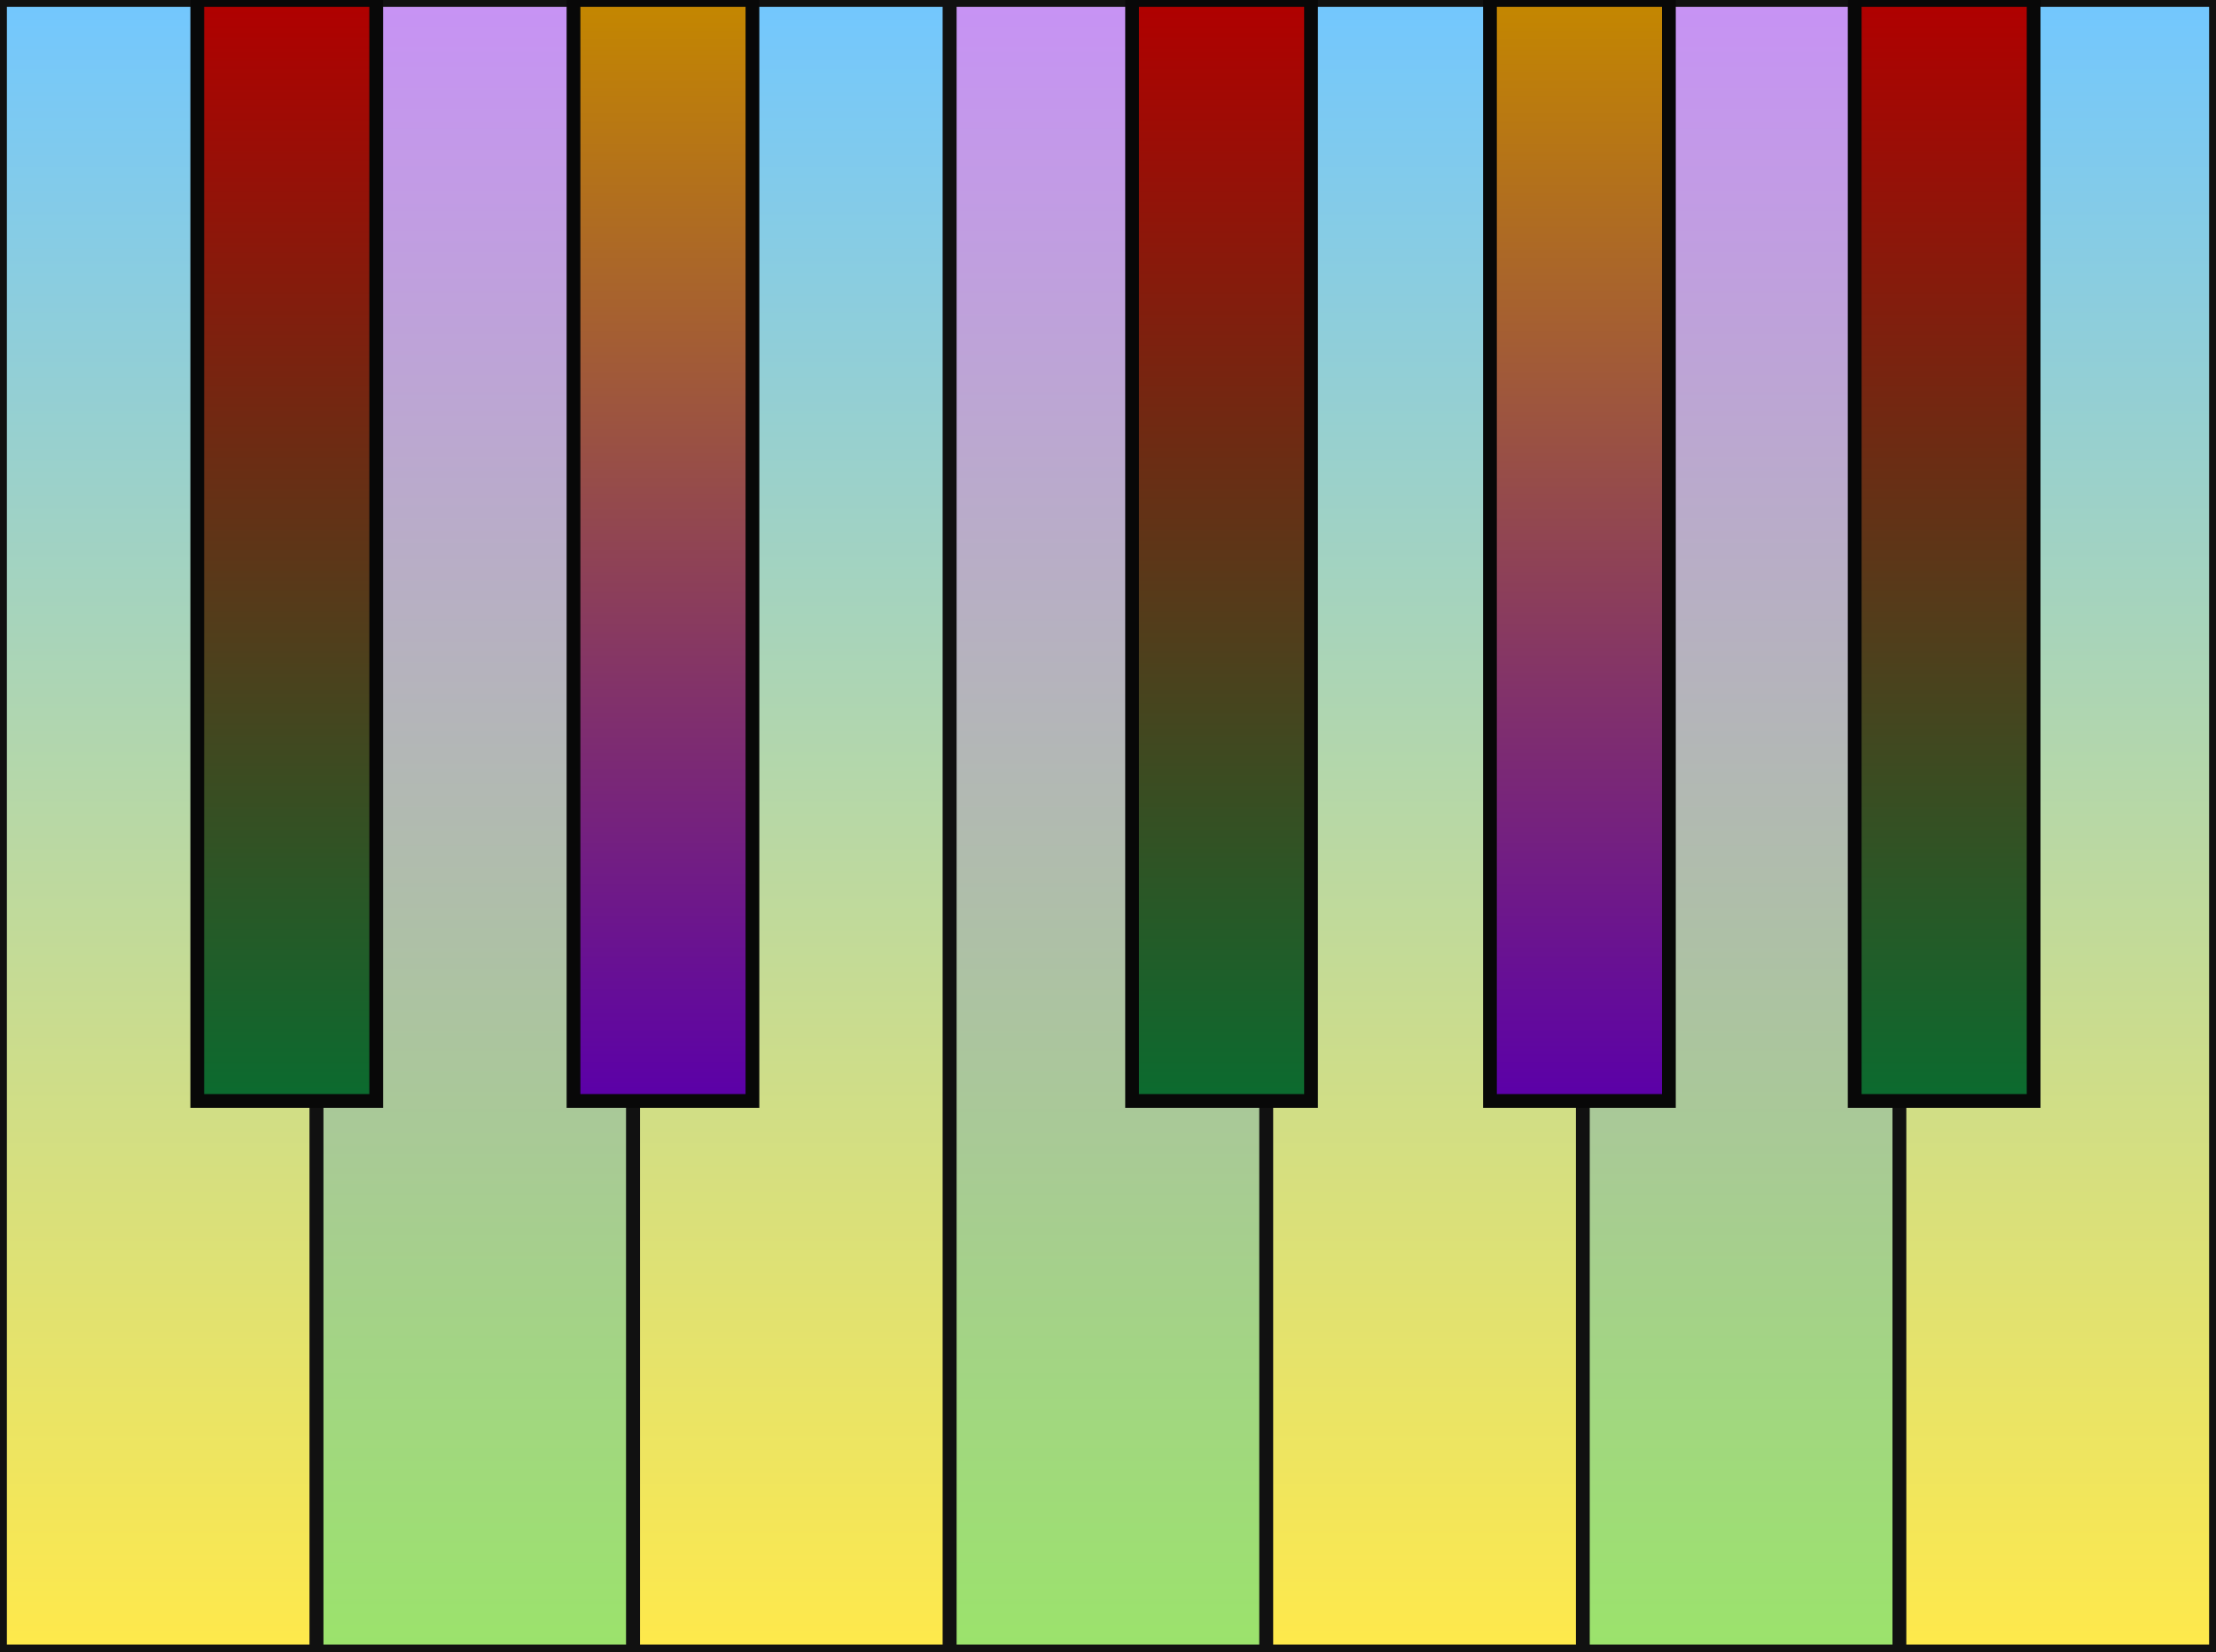
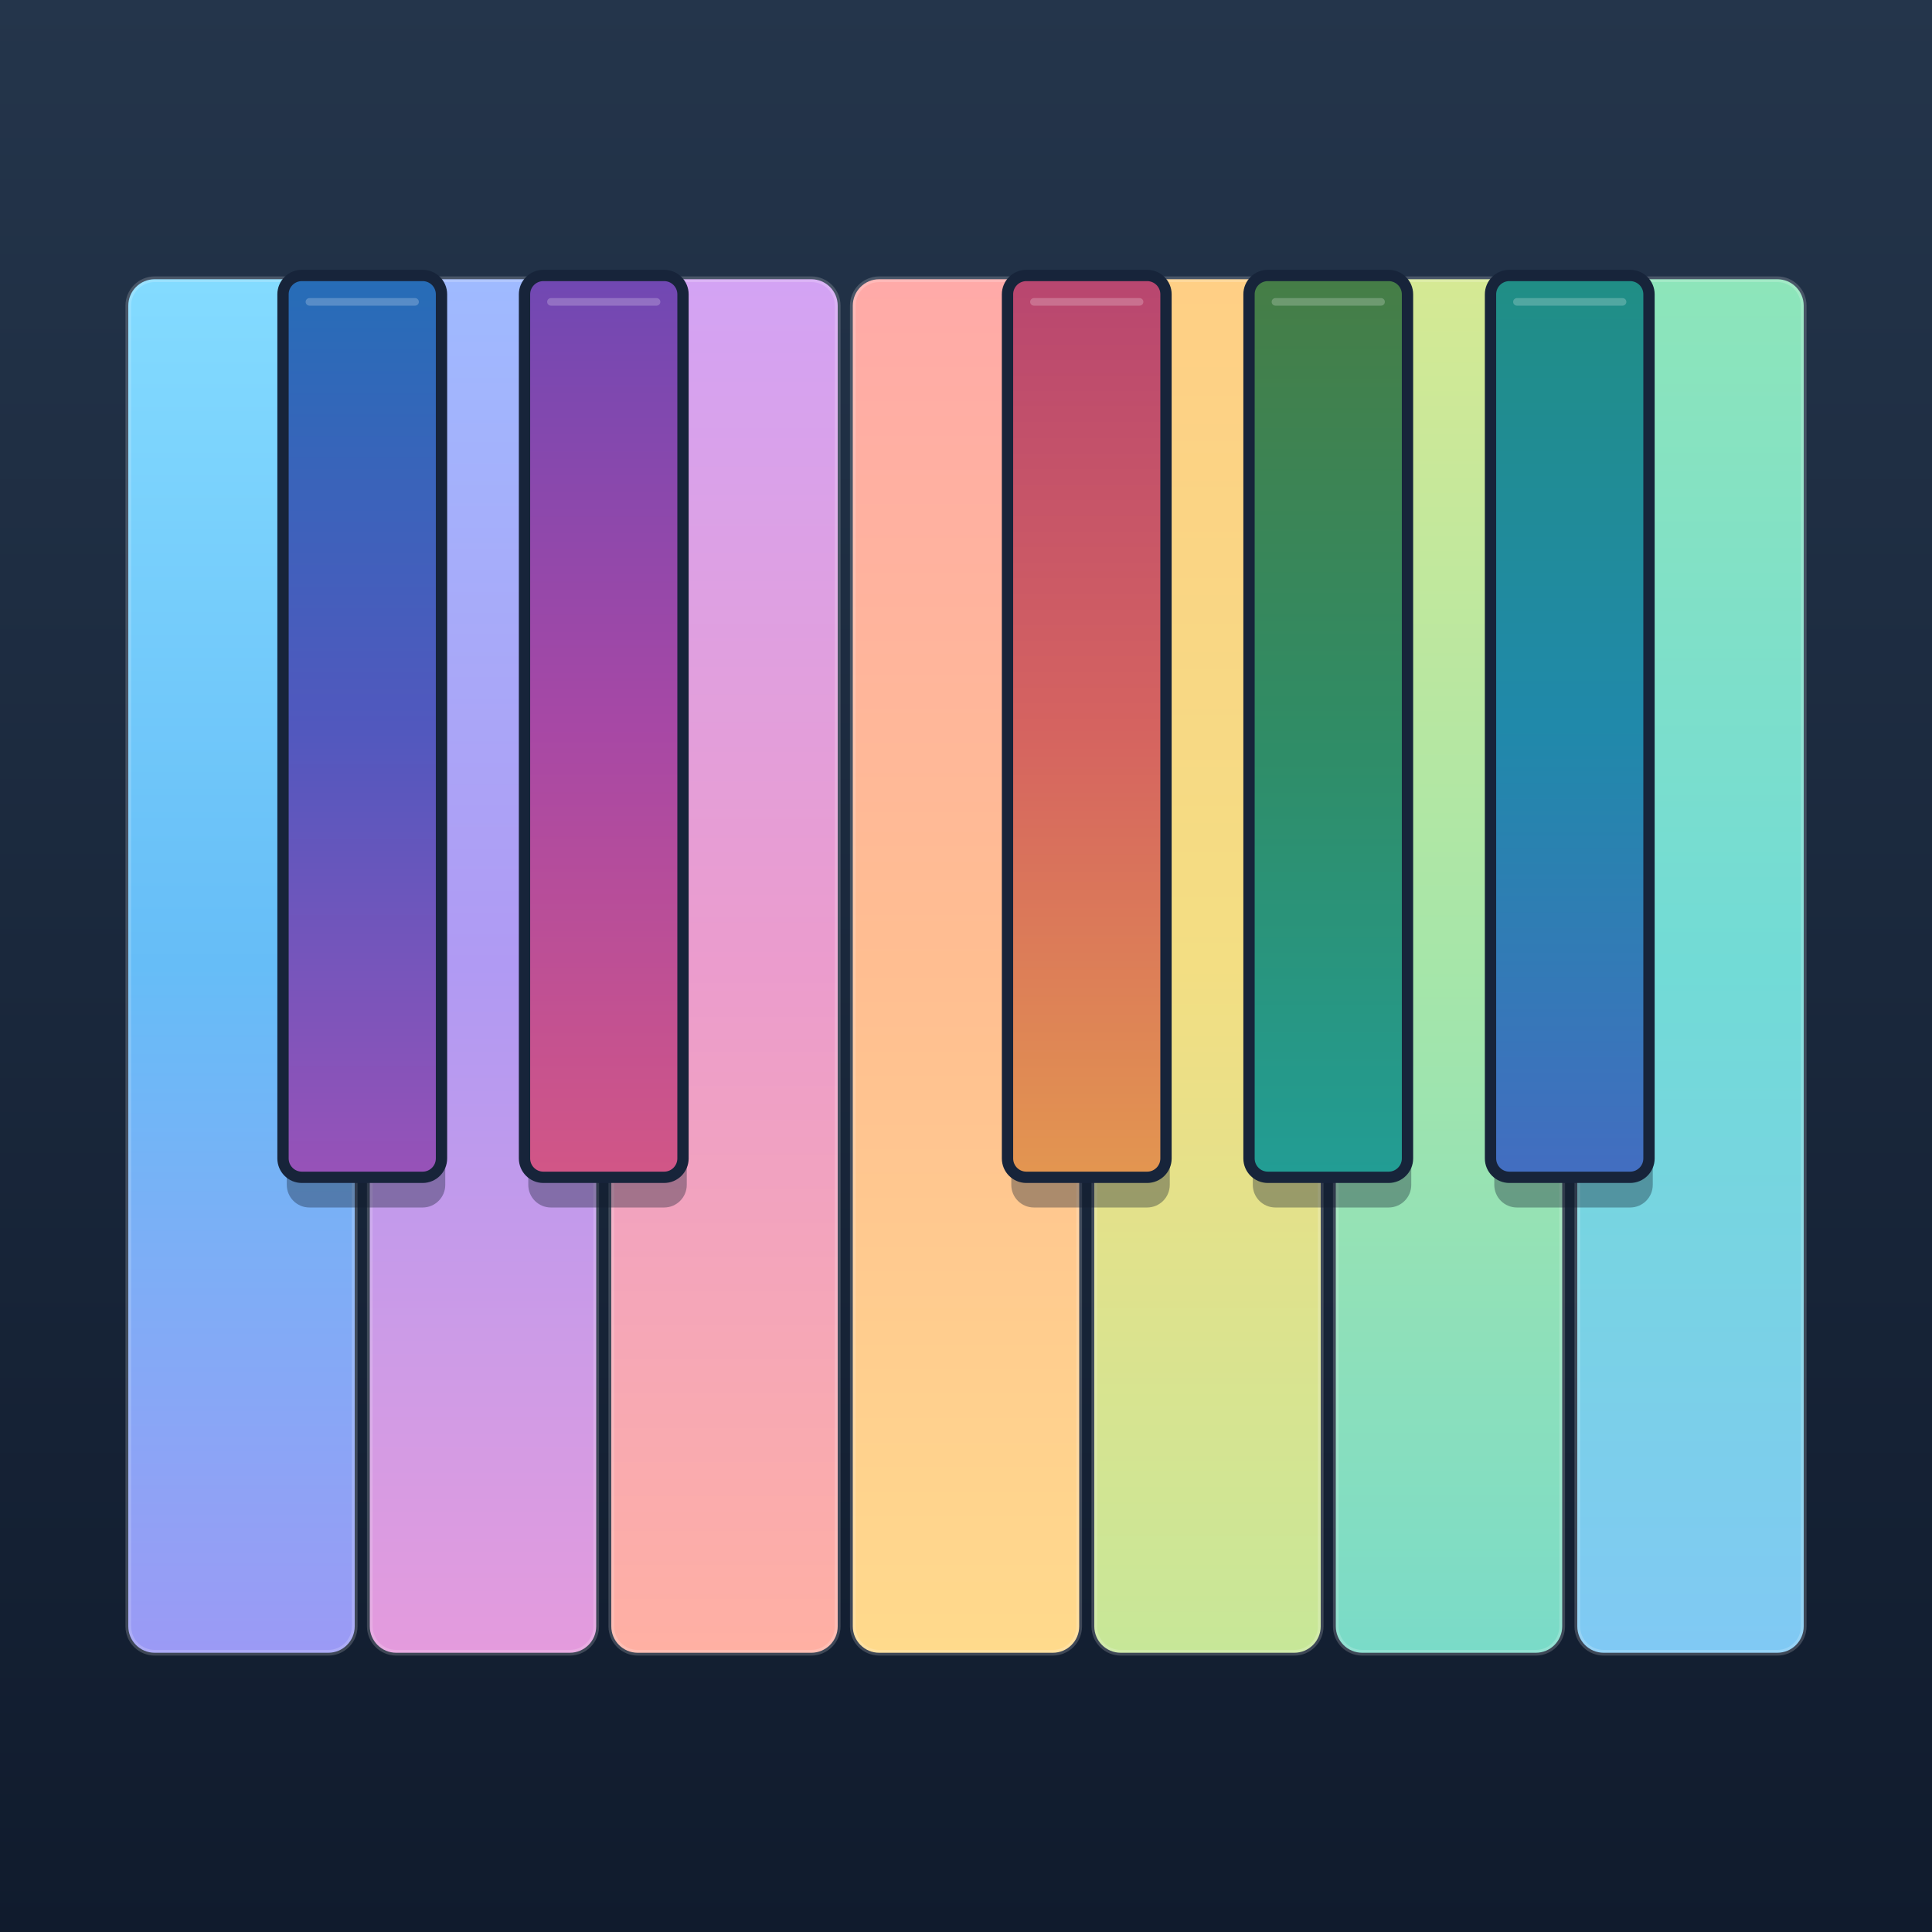
- <svg xmlns="http://www.w3.org/2000/svg" width="161" height="120" viewBox="0 0 161 120">
+ <svg xmlns="http://www.w3.org/2000/svg" width="512" height="512" viewBox="0 0 512 512">
  <defs>
-     <linearGradient id="whiteGradA" x1="0" y1="1" x2="0" y2="0">
-       <stop offset="0%" stop-color="#FFE94A" />
-       <stop offset="100%" stop-color="#72C7FF" />
+     <linearGradient id="background" x2="0" y2="1">
+       <stop stop-color="#24354B" />
+       <stop offset="1" stop-color="#101B2D" />
    </linearGradient>
-     <linearGradient id="whiteGradB" x1="0" y1="1" x2="0" y2="0">
-       <stop offset="0%" stop-color="#9BE36B" />
-       <stop offset="100%" stop-color="#C792F5" />
+     <linearGradient id="c" x2="0" y2="1">
+       <stop stop-color="#83DBFF" />
+       <stop offset=".5" stop-color="#66BDF7" />
+       <stop offset="1" stop-color="#9B9AF5" />
    </linearGradient>
-     <linearGradient id="blackGradA" x1="0" y1="1" x2="0" y2="0">
-       <stop offset="0%" stop-color="#0B6B2F" />
-       <stop offset="100%" stop-color="#B00000" />
+     <linearGradient id="d" x2="0" y2="1">
+       <stop stop-color="#9FBAFF" />
+       <stop offset=".5" stop-color="#B09AF3" />
+       <stop offset="1" stop-color="#E49BDD" />
    </linearGradient>
-     <linearGradient id="blackGradB" x1="0" y1="1" x2="0" y2="0">
-       <stop offset="0%" stop-color="#5B00A8" />
-       <stop offset="100%" stop-color="#C48700" />
+     <linearGradient id="e" x2="0" y2="1">
+       <stop stop-color="#D3A3F4" />
+       <stop offset=".5" stop-color="#EB9CCD" />
+       <stop offset="1" stop-color="#FFB0A3" />
+     </linearGradient>
+     <linearGradient id="f" x2="0" y2="1">
+       <stop stop-color="#FFAAA8" />
+       <stop offset=".5" stop-color="#FFBE91" />
+       <stop offset="1" stop-color="#FFDA8C" />
+     </linearGradient>
+     <linearGradient id="g" x2="0" y2="1">
+       <stop stop-color="#FFCF85" />
+       <stop offset=".5" stop-color="#F3DE83" />
+       <stop offset="1" stop-color="#C7E798" />
+     </linearGradient>
+     <linearGradient id="a" x2="0" y2="1">
+       <stop stop-color="#D5E994" />
+       <stop offset=".5" stop-color="#A6E6A9" />
+       <stop offset="1" stop-color="#7ADBC8" />
+     </linearGradient>
+     <linearGradient id="b" x2="0" y2="1">
+       <stop stop-color="#8DE5BA" />
+       <stop offset=".5" stop-color="#72DBD6" />
+       <stop offset="1" stop-color="#80C9F4" />
+     </linearGradient>
+     <linearGradient id="cs" x2="0" y2="1">
+       <stop stop-color="#266DB7" />
+       <stop offset=".5" stop-color="#5158BE" />
+       <stop offset="1" stop-color="#9852B8" />
+     </linearGradient>
+     <linearGradient id="ds" x2="0" y2="1">
+       <stop stop-color="#7048B3" />
+       <stop offset=".5" stop-color="#A748A5" />
+       <stop offset="1" stop-color="#D25686" />
+     </linearGradient>
+     <linearGradient id="fs" x2="0" y2="1">
+       <stop stop-color="#B84670" />
+       <stop offset=".5" stop-color="#D56360" />
+       <stop offset="1" stop-color="#E39650" />
+     </linearGradient>
+     <linearGradient id="gs" x2="0" y2="1">
+       <stop stop-color="#467D46" />
+       <stop offset=".5" stop-color="#308C65" />
+       <stop offset="1" stop-color="#229D95" />
+     </linearGradient>
+     <linearGradient id="as" x2="0" y2="1">
+       <stop stop-color="#208E85" />
+       <stop offset=".5" stop-color="#2089AA" />
+       <stop offset="1" stop-color="#436DC1" />
    </linearGradient>
  </defs>
-   <rect x="0" y="0" width="23" height="120" fill="url(#whiteGradA)" stroke="#111" stroke-width="1" />
-   <rect x="23" y="0" width="23" height="120" fill="url(#whiteGradB)" stroke="#111" stroke-width="1" />
-   <rect x="46" y="0" width="23" height="120" fill="url(#whiteGradA)" stroke="#111" stroke-width="1" />
-   <rect x="69" y="0" width="23" height="120" fill="url(#whiteGradB)" stroke="#111" stroke-width="1" />
-   <rect x="92" y="0" width="23" height="120" fill="url(#whiteGradA)" stroke="#111" stroke-width="1" />
-   <rect x="115" y="0" width="23" height="120" fill="url(#whiteGradB)" stroke="#111" stroke-width="1" />
-   <rect x="138" y="0" width="23" height="120" fill="url(#whiteGradA)" stroke="#111" stroke-width="1" />
-   <rect x="14.333" y="0" width="13" height="80" fill="url(#blackGradA)" stroke="#080808" stroke-width="1" />
-   <rect x="41.667" y="0" width="13" height="80" fill="url(#blackGradB)" stroke="#080808" stroke-width="1" />
-   <rect x="82.25" y="0" width="13" height="80" fill="url(#blackGradA)" stroke="#080808" stroke-width="1" />
-   <rect x="108.25" y="0" width="13" height="80" fill="url(#blackGradB)" stroke="#080808" stroke-width="1" />
-   <rect x="134.75" y="0" width="13" height="80" fill="url(#blackGradA)" stroke="#080808" stroke-width="1" />
+   <rect width="512" height="512" fill="url(#background)" />
+   <g stroke="#FFFFFF" stroke-opacity=".18" stroke-width="1.5">
+     <rect x="34" y="74" width="60" height="364" rx="7" fill="url(#c)" />
+     <rect x="98" y="74" width="60" height="364" rx="7" fill="url(#d)" />
+     <rect x="162" y="74" width="60" height="364" rx="7" fill="url(#e)" />
+     <rect x="226" y="74" width="60" height="364" rx="7" fill="url(#f)" />
+     <rect x="290" y="74" width="60" height="364" rx="7" fill="url(#g)" />
+     <rect x="354" y="74" width="60" height="364" rx="7" fill="url(#a)" />
+     <rect x="418" y="74" width="60" height="364" rx="7" fill="url(#b)" />
+   </g>
+   <g fill="#101B2D" fill-opacity=".35">
+     <rect x="76" y="78" width="42" height="242" rx="6" />
+     <rect x="140" y="78" width="42" height="242" rx="6" />
+     <rect x="268" y="78" width="42" height="242" rx="6" />
+     <rect x="332" y="78" width="42" height="242" rx="6" />
+     <rect x="396" y="78" width="42" height="242" rx="6" />
+   </g>
+   <g stroke="#17243A" stroke-width="3">
+     <rect x="75" y="73" width="42" height="239" rx="5" fill="url(#cs)" />
+     <rect x="139" y="73" width="42" height="239" rx="5" fill="url(#ds)" />
+     <rect x="267" y="73" width="42" height="239" rx="5" fill="url(#fs)" />
+     <rect x="331" y="73" width="42" height="239" rx="5" fill="url(#gs)" />
+     <rect x="395" y="73" width="42" height="239" rx="5" fill="url(#as)" />
+   </g>
+   <g stroke="#FFFFFF" stroke-opacity=".22" stroke-width="2" stroke-linecap="round">
+     <path d="M82 80H110 M146 80H174 M274 80H302 M338 80H366 M402 80H430" />
+   </g>
</svg>
